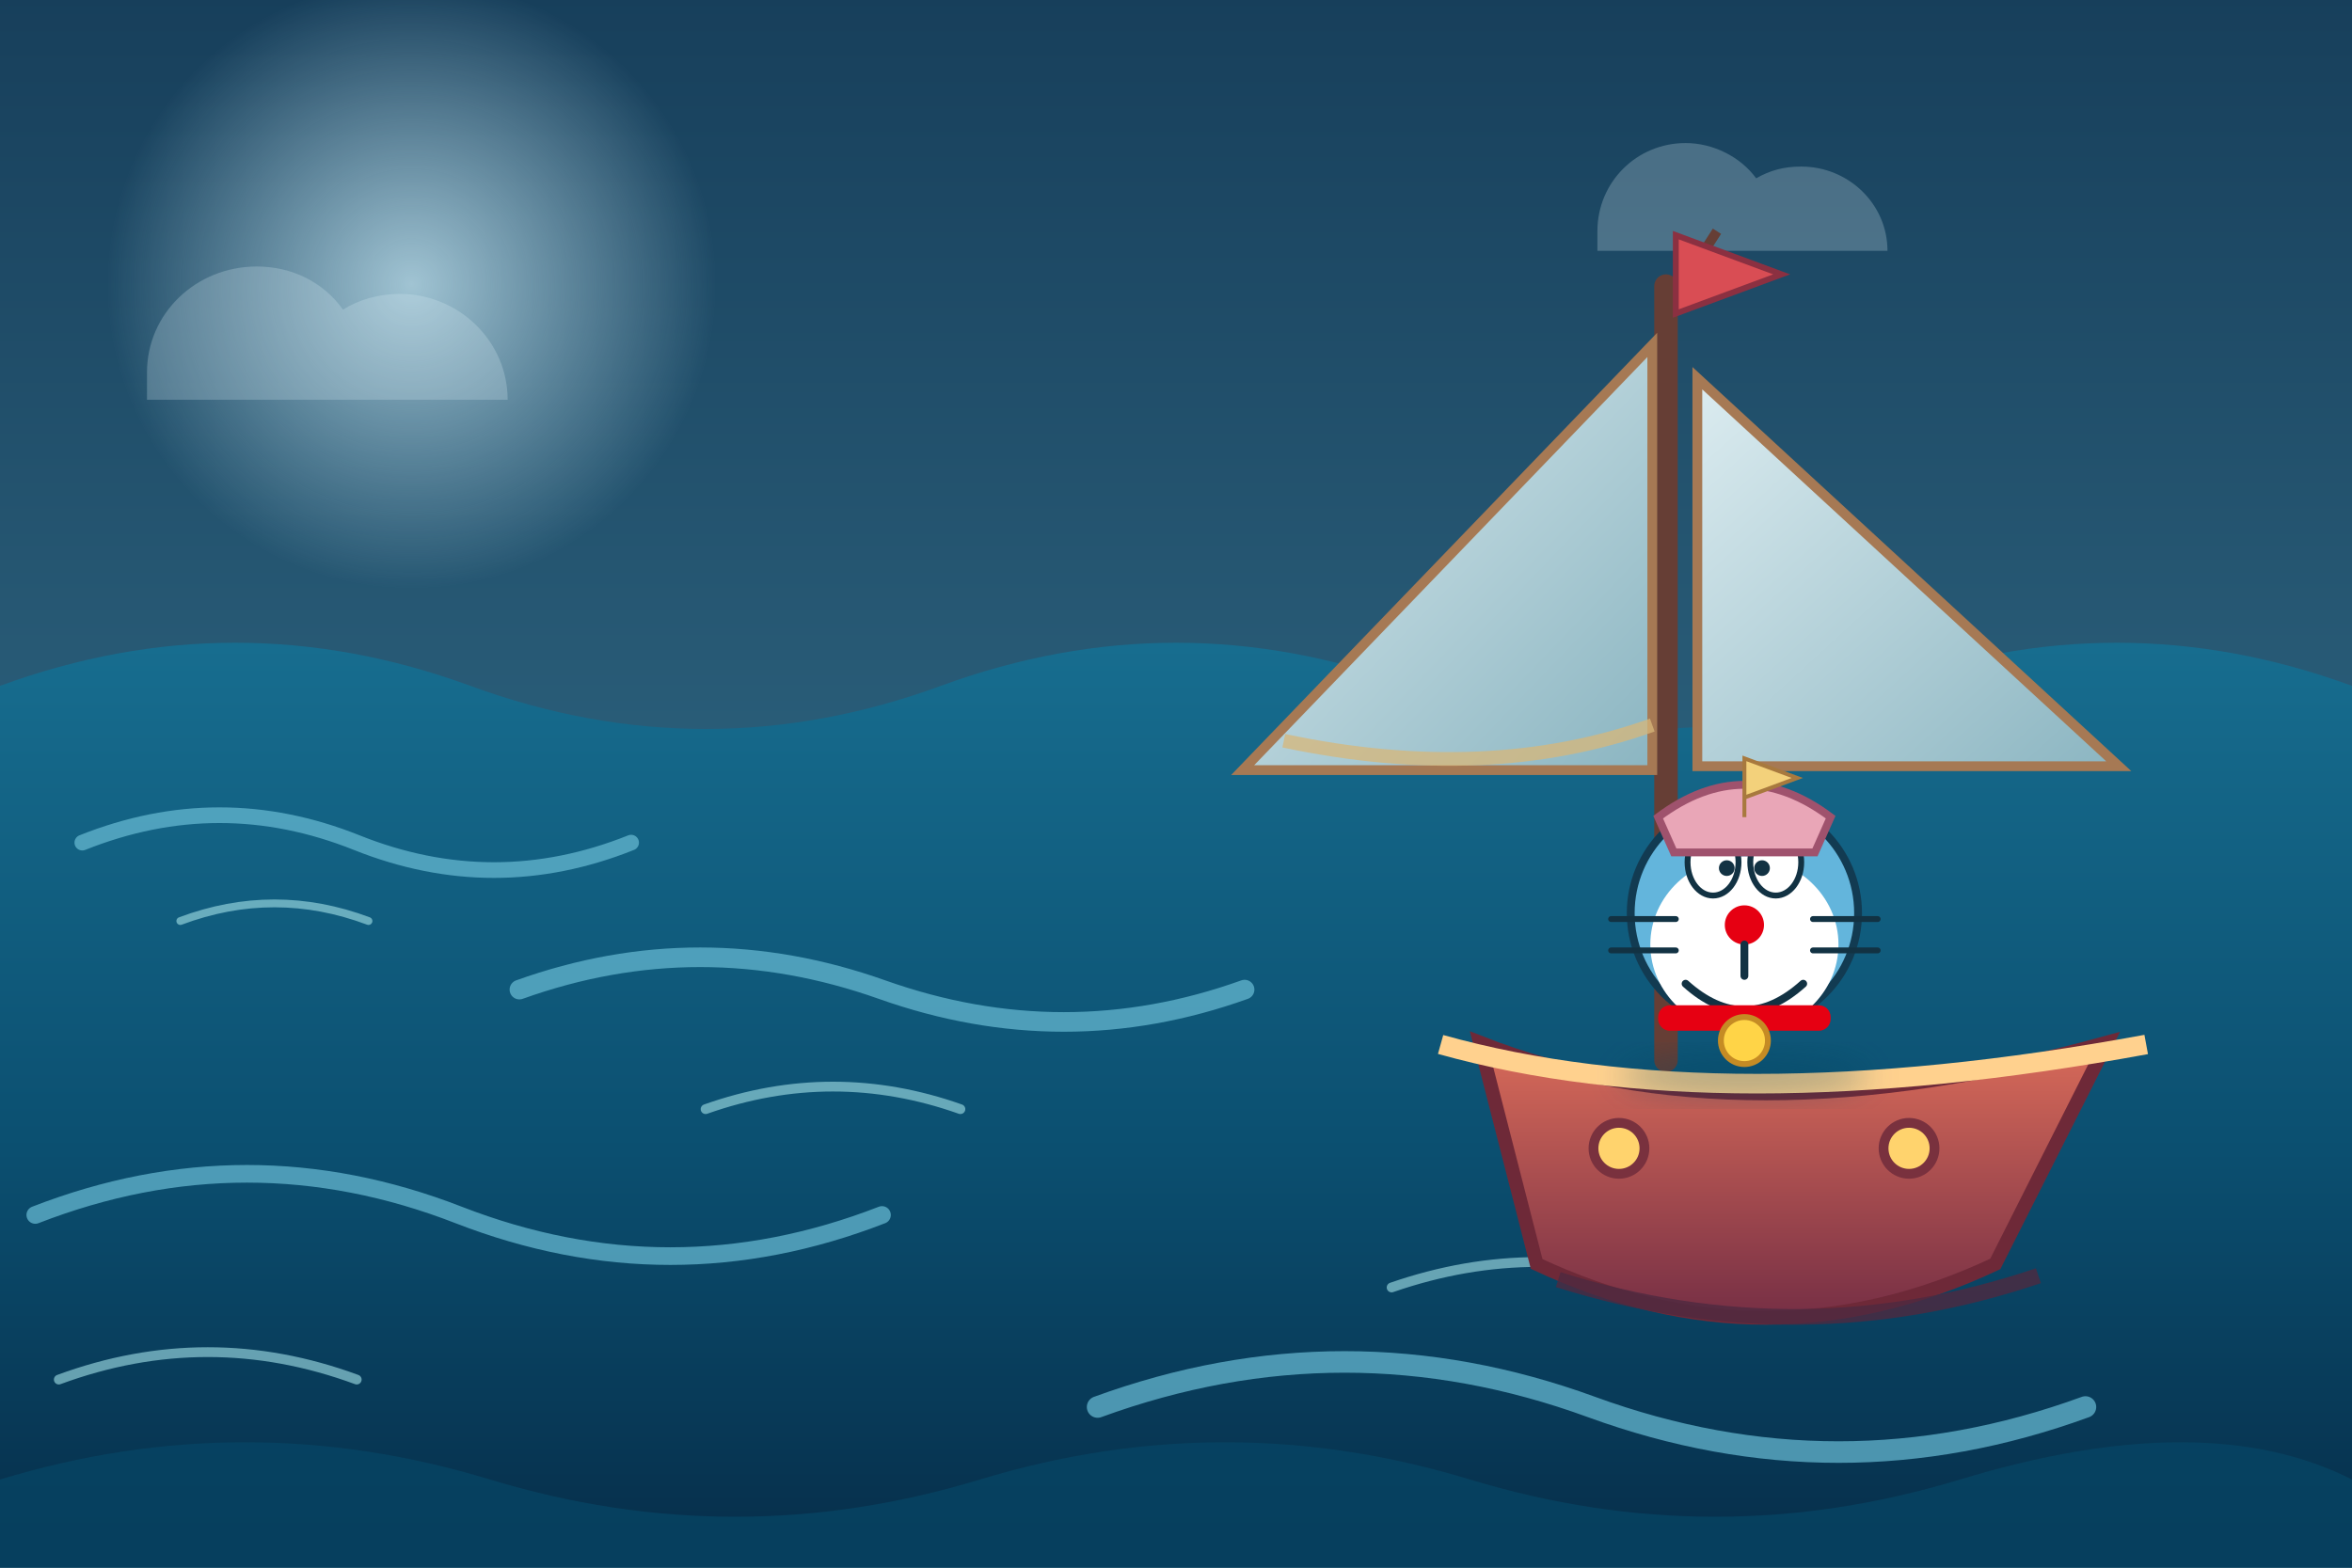
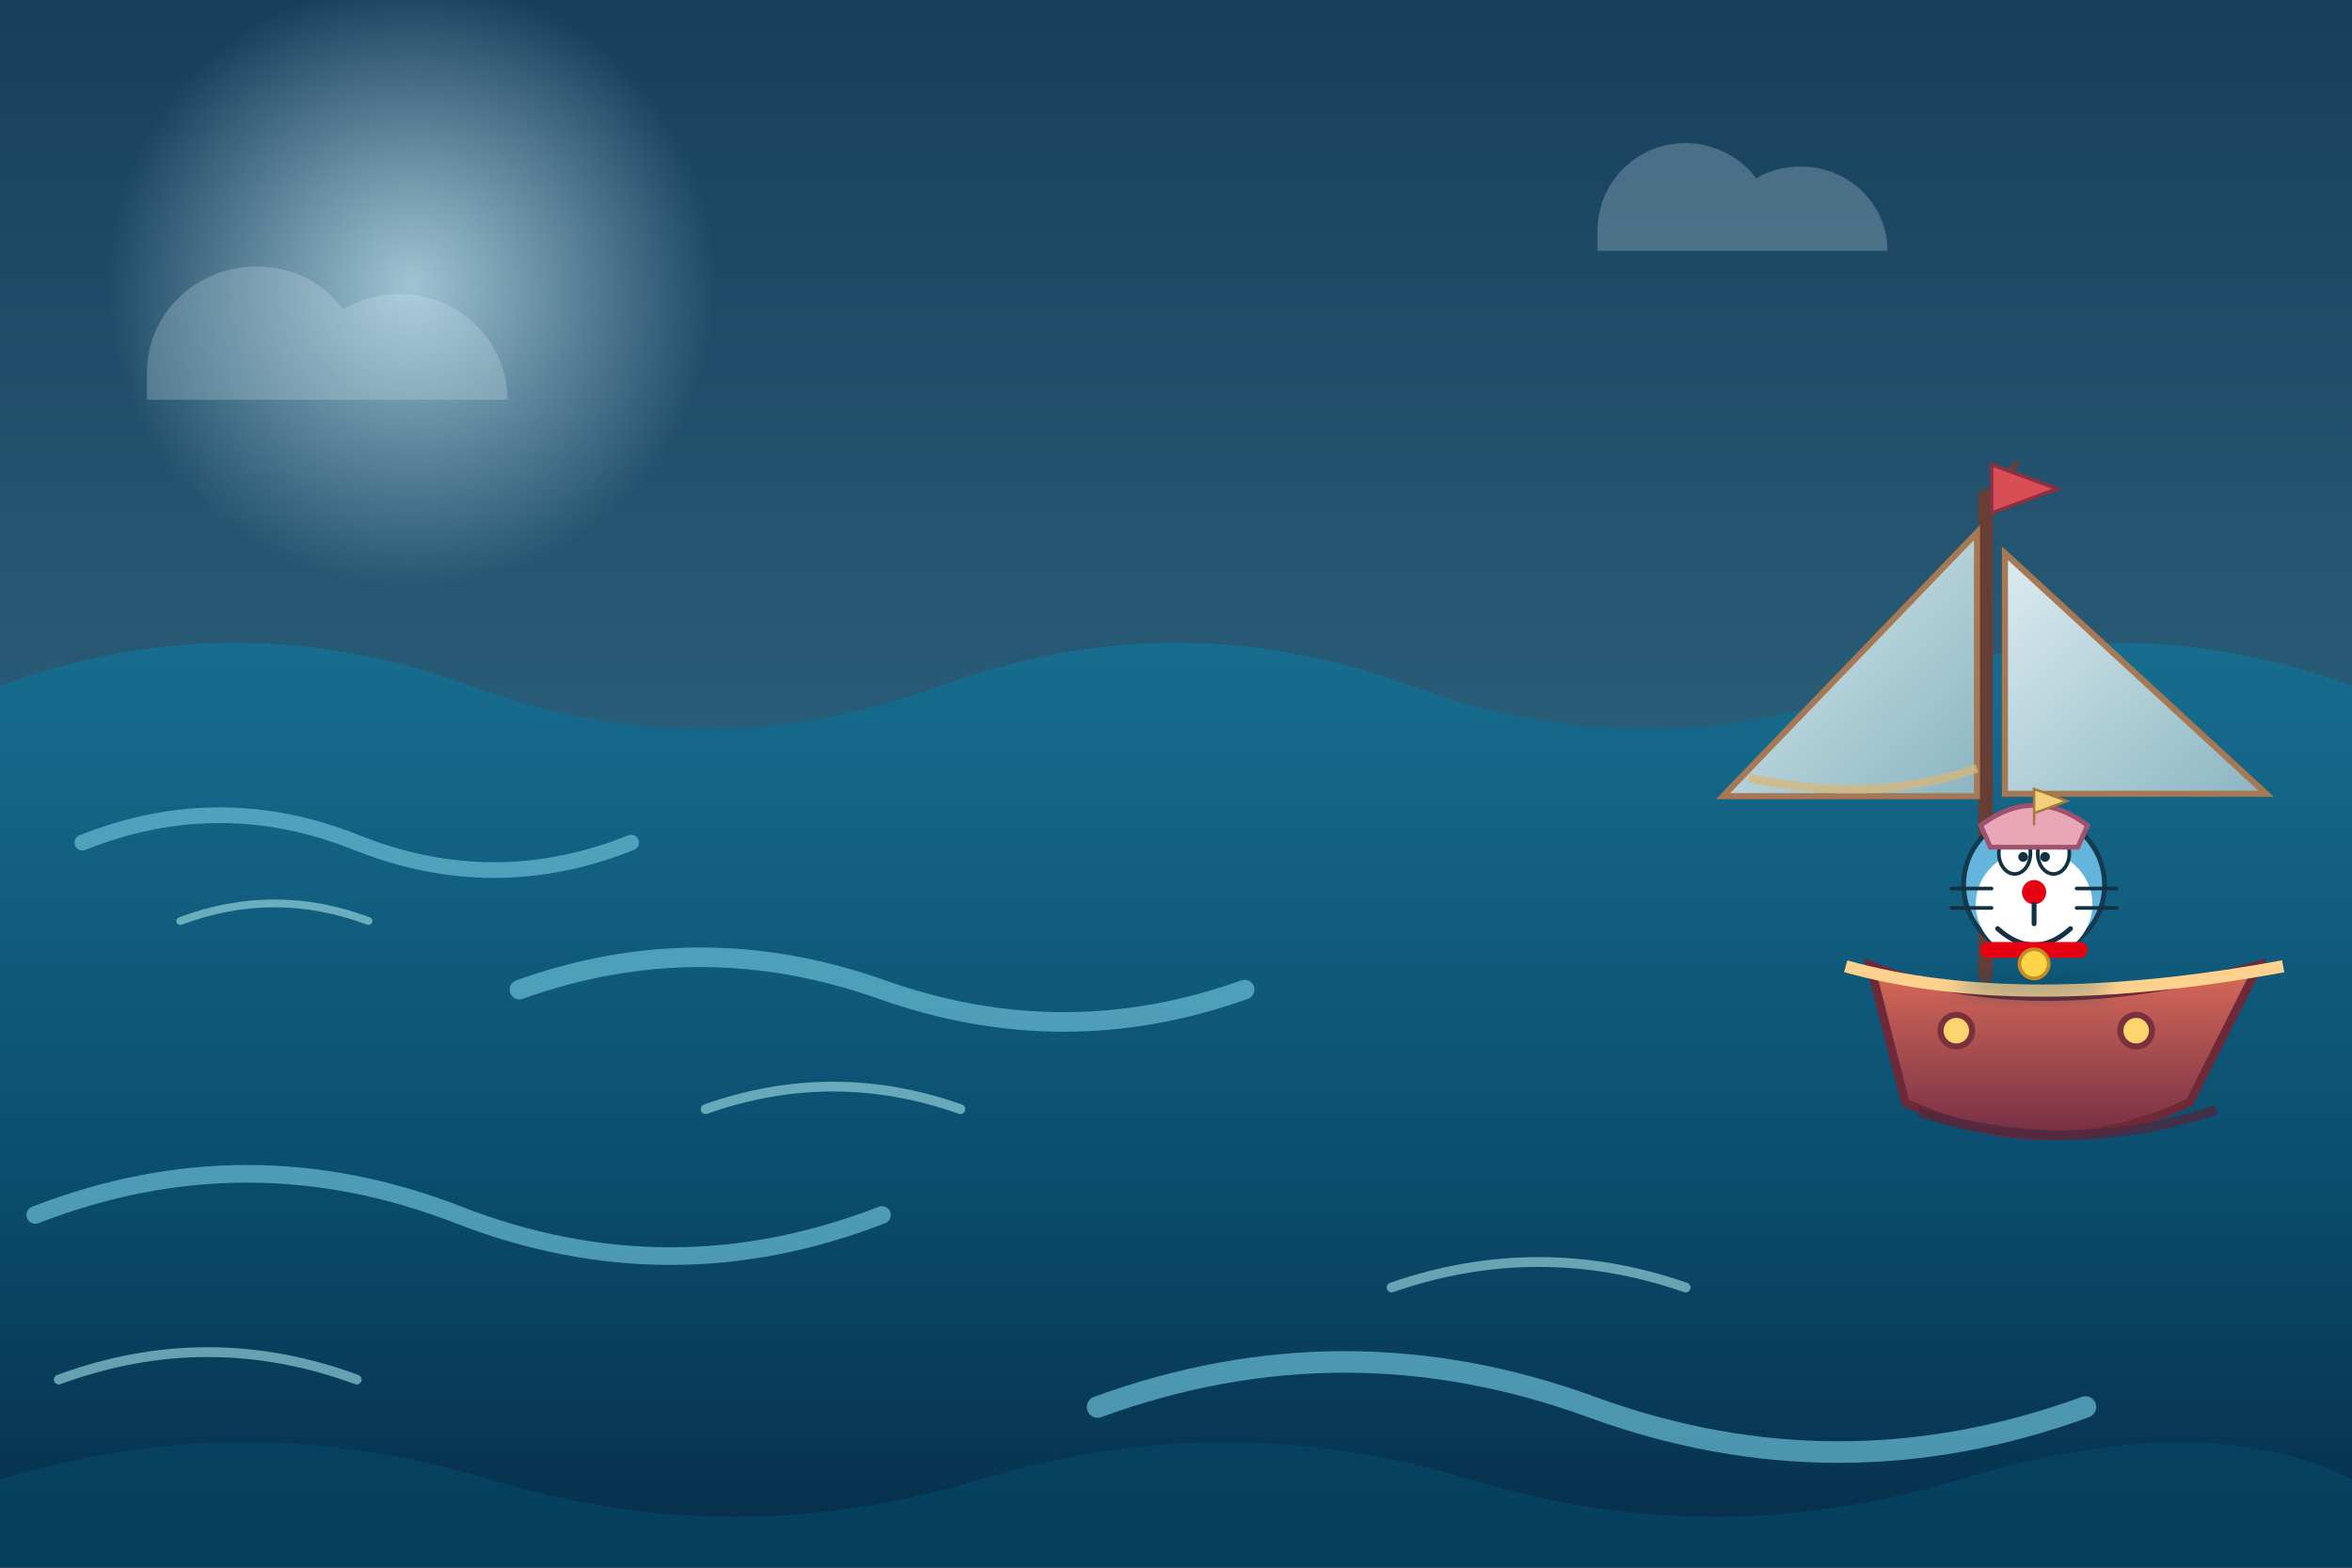
<svg xmlns="http://www.w3.org/2000/svg" viewBox="0 0 1200 800" role="img" aria-label="Original Doraemon pirate ocean wallpaper">
  <defs>
    <linearGradient id="sky" x1="0" y1="0" x2="0" y2="1">
      <stop offset="0" stop-color="#173f5b" />
      <stop offset="0.7" stop-color="#326b86" />
      <stop offset="1" stop-color="#6da6b9" />
    </linearGradient>
    <linearGradient id="sea" x1="0" y1="0" x2="0" y2="1">
      <stop offset="0" stop-color="#176d8f" />
      <stop offset="0.55" stop-color="#0b4f70" />
      <stop offset="1" stop-color="#062d49" />
    </linearGradient>
    <linearGradient id="hull" x1="0" y1="0" x2="0" y2="1">
      <stop offset="0" stop-color="#d96b59" />
      <stop offset="1" stop-color="#762f45" />
    </linearGradient>
    <linearGradient id="sail" x1="0" y1="0" x2="1" y2="1">
      <stop offset="0" stop-color="#dcecf0" />
      <stop offset="1" stop-color="#8bb5c1" />
    </linearGradient>
    <radialGradient id="sun" cx="50%" cy="50%" r="50%">
      <stop offset="0" stop-color="#ccecf7" stop-opacity=".75" />
      <stop offset="1" stop-color="#ccecf7" stop-opacity="0" />
    </radialGradient>
    <filter id="soft" x="-20%" y="-20%" width="140%" height="140%">
      <feGaussianBlur stdDeviation="8" />
    </filter>
  </defs>
  <rect width="1200" height="800" fill="url(#sky)" />
  <circle cx="210" cy="145" r="155" fill="url(#sun)" />
  <g fill="#d6edf4" opacity=".25">
    <path d="M75 190c0-30 25-54 56-54 18 0 34 8 44 22 8-5 18-8 29-8 30 0 55 24 55 54H75z" />
    <path d="M815 118c0-25 20-45 45-45 14 0 28 7 36 18 7-4 14-6 23-6 24 0 44 19 44 43H815z" />
  </g>
  <path d="M0 350q120-44 240 0t240 0 240 0 240 0 240 0v450H0z" fill="url(#sea)" />
  <g fill="none" stroke="#66bad2" stroke-linecap="round" opacity=".72">
    <path d="M42 430q70-28 140 0t140 0" stroke-width="8" />
    <path d="M265 505q92-33 185 0t185 0" stroke-width="10" />
    <path d="M18 620q108-42 216 0t216 0" stroke-width="9" />
    <path d="M560 718q126-46 252 0t252 0" stroke-width="11" />
  </g>
  <g fill="none" stroke="#9bd9e2" stroke-linecap="round" opacity=".64">
    <path d="M92 470q48-18 96 0" stroke-width="4" />
    <path d="M360 566q65-23 130 0" stroke-width="5" />
    <path d="M30 704q76-28 152 0" stroke-width="5" />
    <path d="M710 657q75-26 150 0" stroke-width="5" />
  </g>
-   <g transform="translate(700 28)">
+   <g transform="translate(920 180) scale(.62)">
    <path d="M150 118v395" stroke="#663e35" stroke-width="12" stroke-linecap="round" />
    <path d="M158 118l18-28" stroke="#663e35" stroke-width="5" />
    <path d="M155 92l54 20-54 20z" fill="#d94d54" stroke="#8b3041" stroke-width="3" />
    <path d="M143 148L-66 365h209z" fill="url(#sail)" stroke="#a67954" stroke-width="5" />
    <path d="M166 165l215 198H166z" fill="url(#sail)" stroke="#a67954" stroke-width="5" />
    <path d="M-45 350q104 22 188-8" fill="none" stroke="#d7b779" stroke-width="7" opacity=".75" />
    <path d="M55 504q132 52 320 0l-57 113q-117 55-234 0z" fill="url(#hull)" stroke="#6e2938" stroke-width="7" />
    <path d="M35 505q143 40 360 0" fill="none" stroke="#ffd18e" stroke-width="10" />
    <circle cx="126" cy="558" r="13" fill="#ffd36d" stroke="#79313e" stroke-width="5" />
    <circle cx="274" cy="558" r="13" fill="#ffd36d" stroke="#79313e" stroke-width="5" />
    <path d="M95 625q124 39 245-2" fill="none" stroke="#4d2940" stroke-width="8" opacity=".8" />
    <g transform="translate(190 402)">
      <ellipse cx="0" cy="119" rx="64" ry="12" fill="#06425e" opacity=".28" filter="url(#soft)" />
      <circle cx="0" cy="36" r="58" fill="#63b5dc" stroke="#123b52" stroke-width="4" />
      <ellipse cx="0" cy="52" rx="48" ry="45" fill="#fff" />
      <ellipse cx="-16" cy="10" rx="13" ry="17" fill="#fff" stroke="#123243" stroke-width="3" />
      <ellipse cx="16" cy="10" rx="13" ry="17" fill="#fff" stroke="#123243" stroke-width="3" />
      <circle cx="-9" cy="13" r="4" fill="#123243" />
      <circle cx="9" cy="13" r="4" fill="#123243" />
      <circle cx="0" cy="42" r="10" fill="#e60012" />
      <path d="M0 52v16M-30 72q30 27 60 0" fill="none" stroke="#123243" stroke-width="4" stroke-linecap="round" />
      <path d="M-68 39h33M-68 55h33M68 39H35M68 55H35" stroke="#123243" stroke-width="3" stroke-linecap="round" />
      <path d="M-44-13q44-33 88 0l-8 18h-72z" fill="#e9a6b7" stroke="#9f526d" stroke-width="4" />
      <path d="M0-13v-30M0-43l27 10-27 10z" fill="#f3d17b" stroke="#a8793e" stroke-width="2" />
      <rect x="-44" y="83" width="88" height="13" rx="6" fill="#e60012" />
      <circle cx="0" cy="101" r="12" fill="#ffd447" stroke="#c58b24" stroke-width="3" />
    </g>
  </g>
  <path d="M0 755q125-38 250 0t250 0 250 0 250 0 200 0v45H0z" fill="#064766" opacity=".68" />
</svg>
